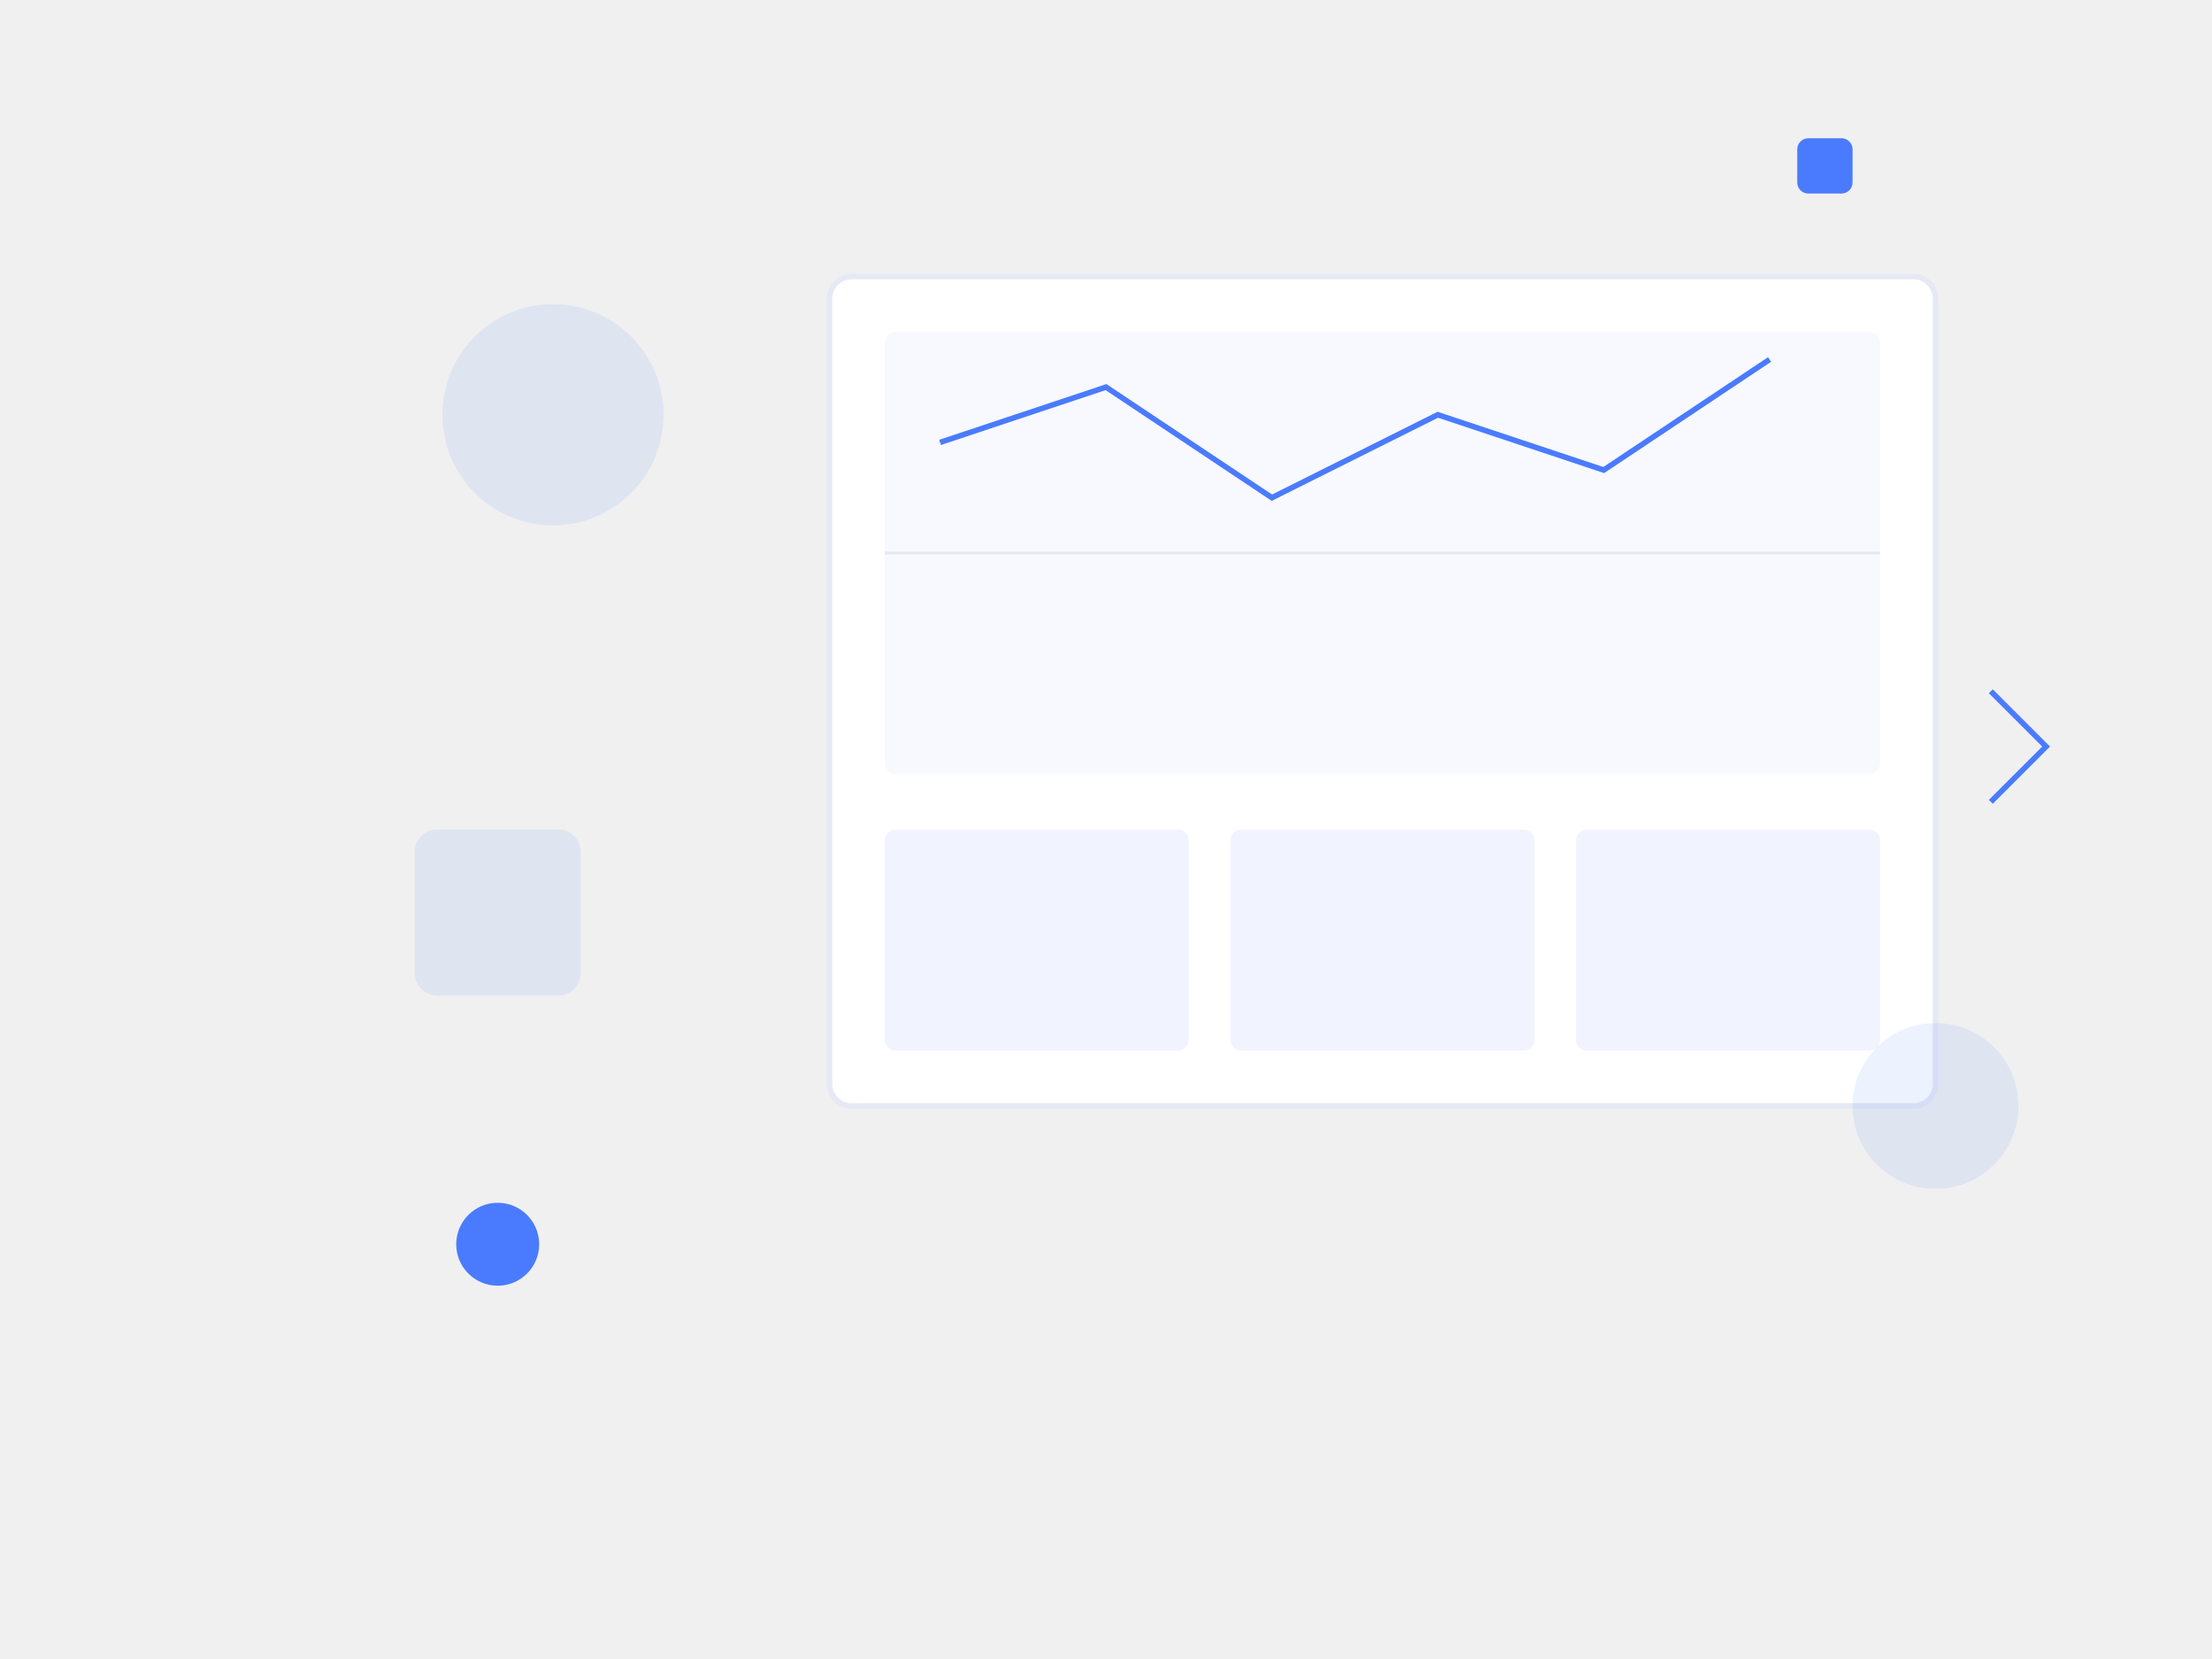
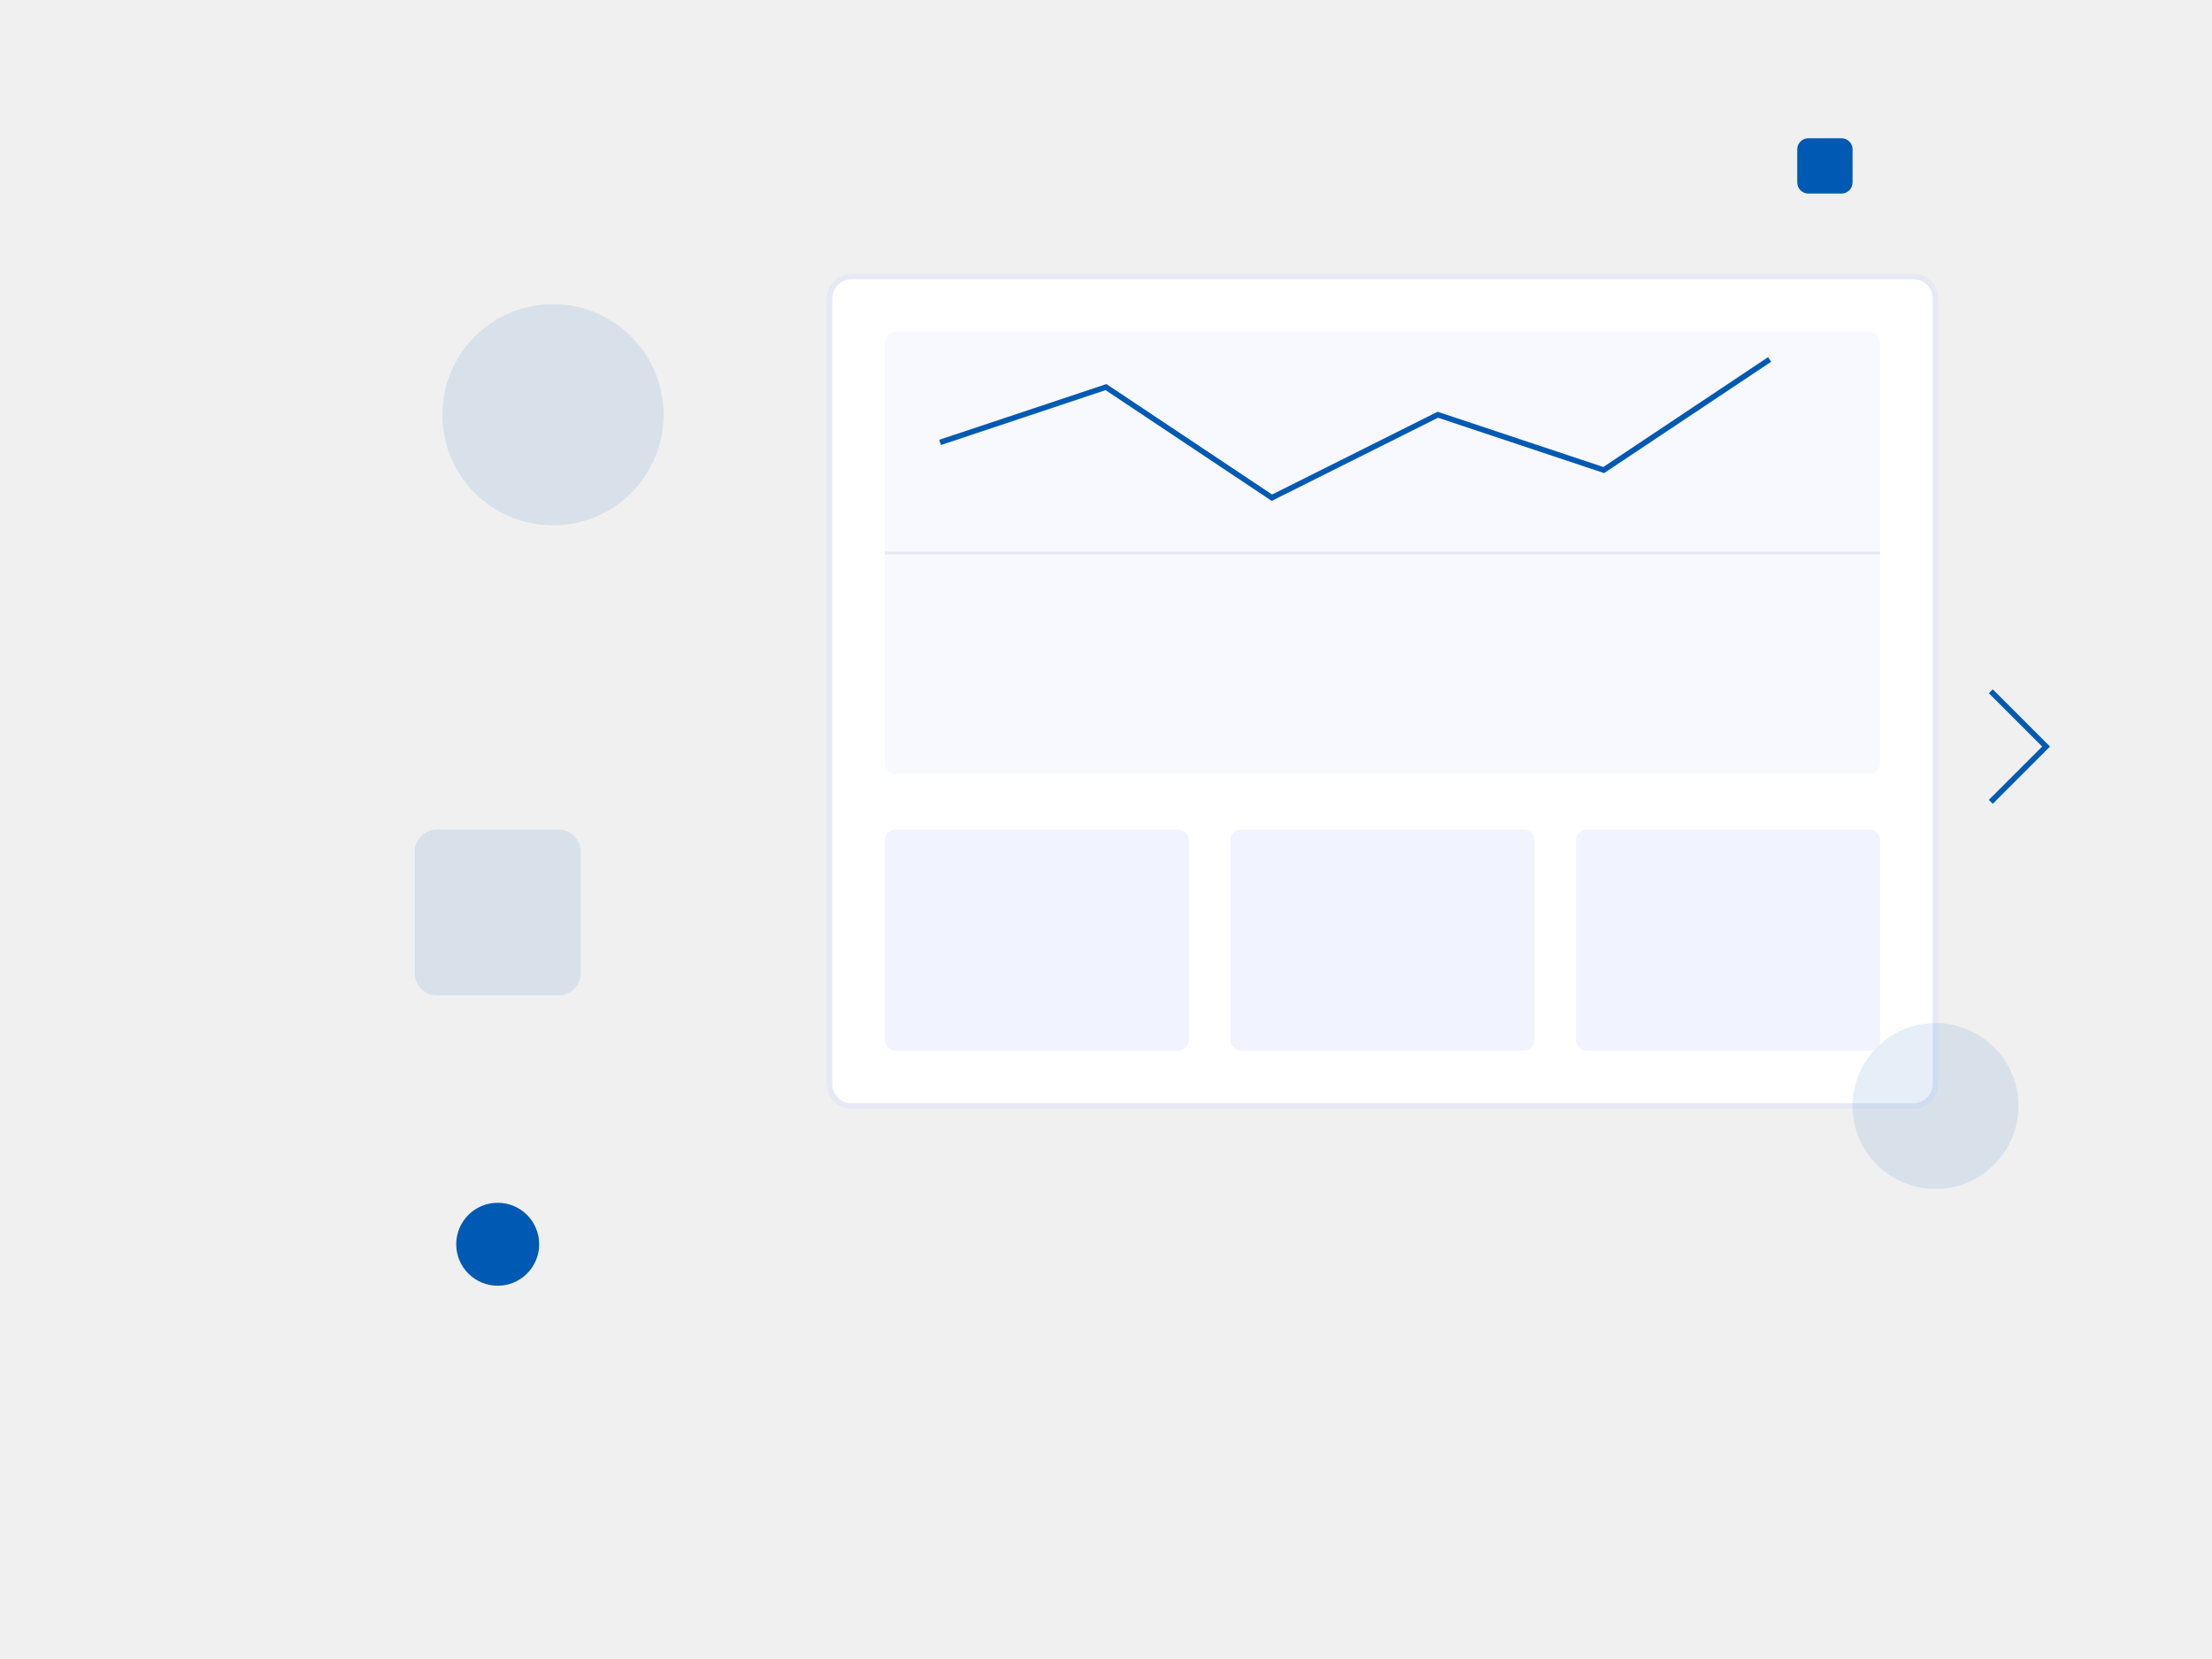
<svg xmlns="http://www.w3.org/2000/svg" width="800" height="600" viewBox="0 0 800 600" fill="none">
  <rect x="300" y="100" width="400" height="300" rx="8" fill="#FFFFFF" stroke="#E6E9F4" stroke-width="2" />
  <rect x="320" y="120" width="360" height="160" rx="4" fill="#F8F9FF" />
  <path d="M320 200 L680 200" stroke="#E6E9F4" stroke-width="1" />
-   <path d="M340 160 L400 140 L460 180 L520 150 L580 170 L640 130" stroke="#4A7BFF" stroke-width="2" fill="none" />
+   <path d="M340 160 L400 140 L460 180 L520 150 L580 170 L640 130" stroke="#0059b3" stroke-width="2" fill="none" />
  <rect x="320" y="300" width="110" height="80" rx="4" fill="#F1F4FF" />
  <rect x="445" y="300" width="110" height="80" rx="4" fill="#F1F4FF" />
  <rect x="570" y="300" width="110" height="80" rx="4" fill="#F1F4FF" />
-   <circle cx="200" cy="150" r="40" fill="#4A7BFF" opacity="0.1" />
-   <circle cx="700" cy="400" r="30" fill="#4A7BFF" opacity="0.1" />
-   <rect x="150" y="300" width="60" height="60" rx="8" fill="#4A7BFF" opacity="0.1" />
-   <rect x="650" y="50" width="20" height="20" rx="4" fill="#4A7BFF" />
-   <circle cx="180" cy="450" r="15" fill="#4A7BFF" />
-   <path d="M720 250 L740 270 L720 290" stroke="#4A7BFF" stroke-width="2" fill="none" />
+   <circle cx="200" cy="150" r="40" fill="#0059b3" opacity="0.1" />
+   <circle cx="700" cy="400" r="30" fill="#0059b3" opacity="0.1" />
+   <rect x="150" y="300" width="60" height="60" rx="8" fill="#0059b3" opacity="0.1" />
+   <rect x="650" y="50" width="20" height="20" rx="4" fill="#0059b3" />
+   <circle cx="180" cy="450" r="15" fill="#0059b3" />
+   <path d="M720 250 L740 270 L720 290" stroke="#0059b3" stroke-width="2" fill="none" />
</svg>
